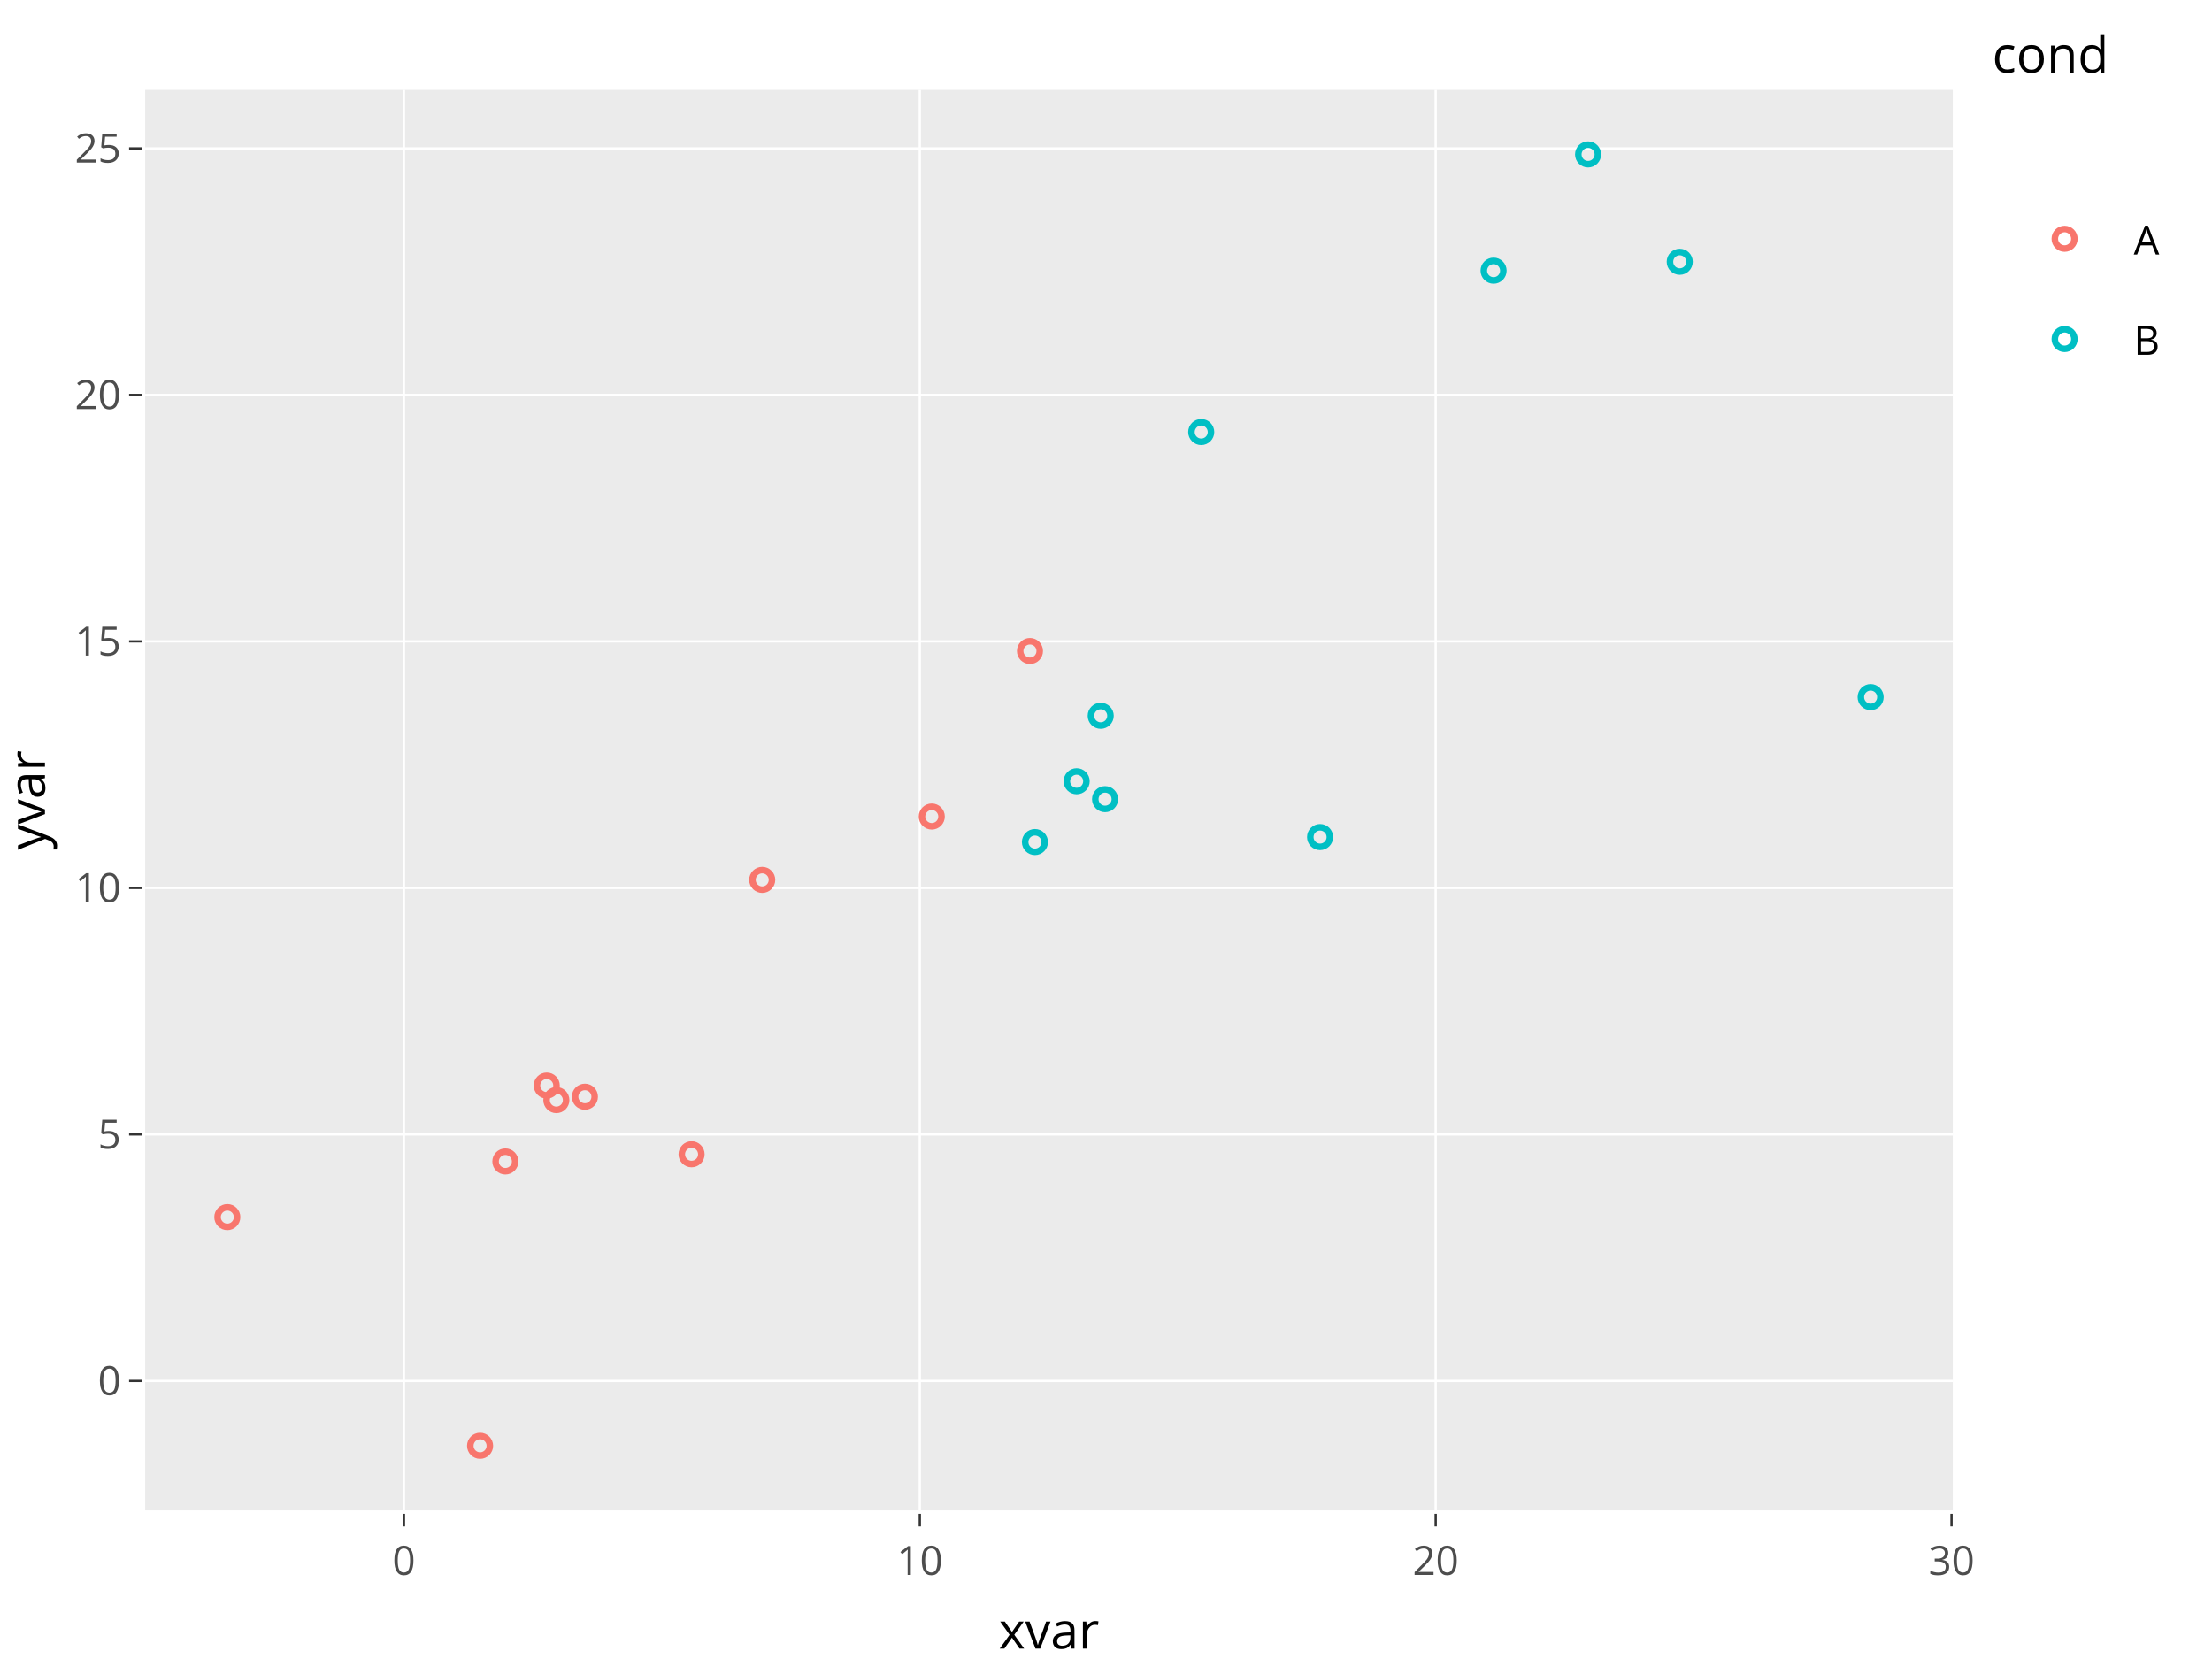
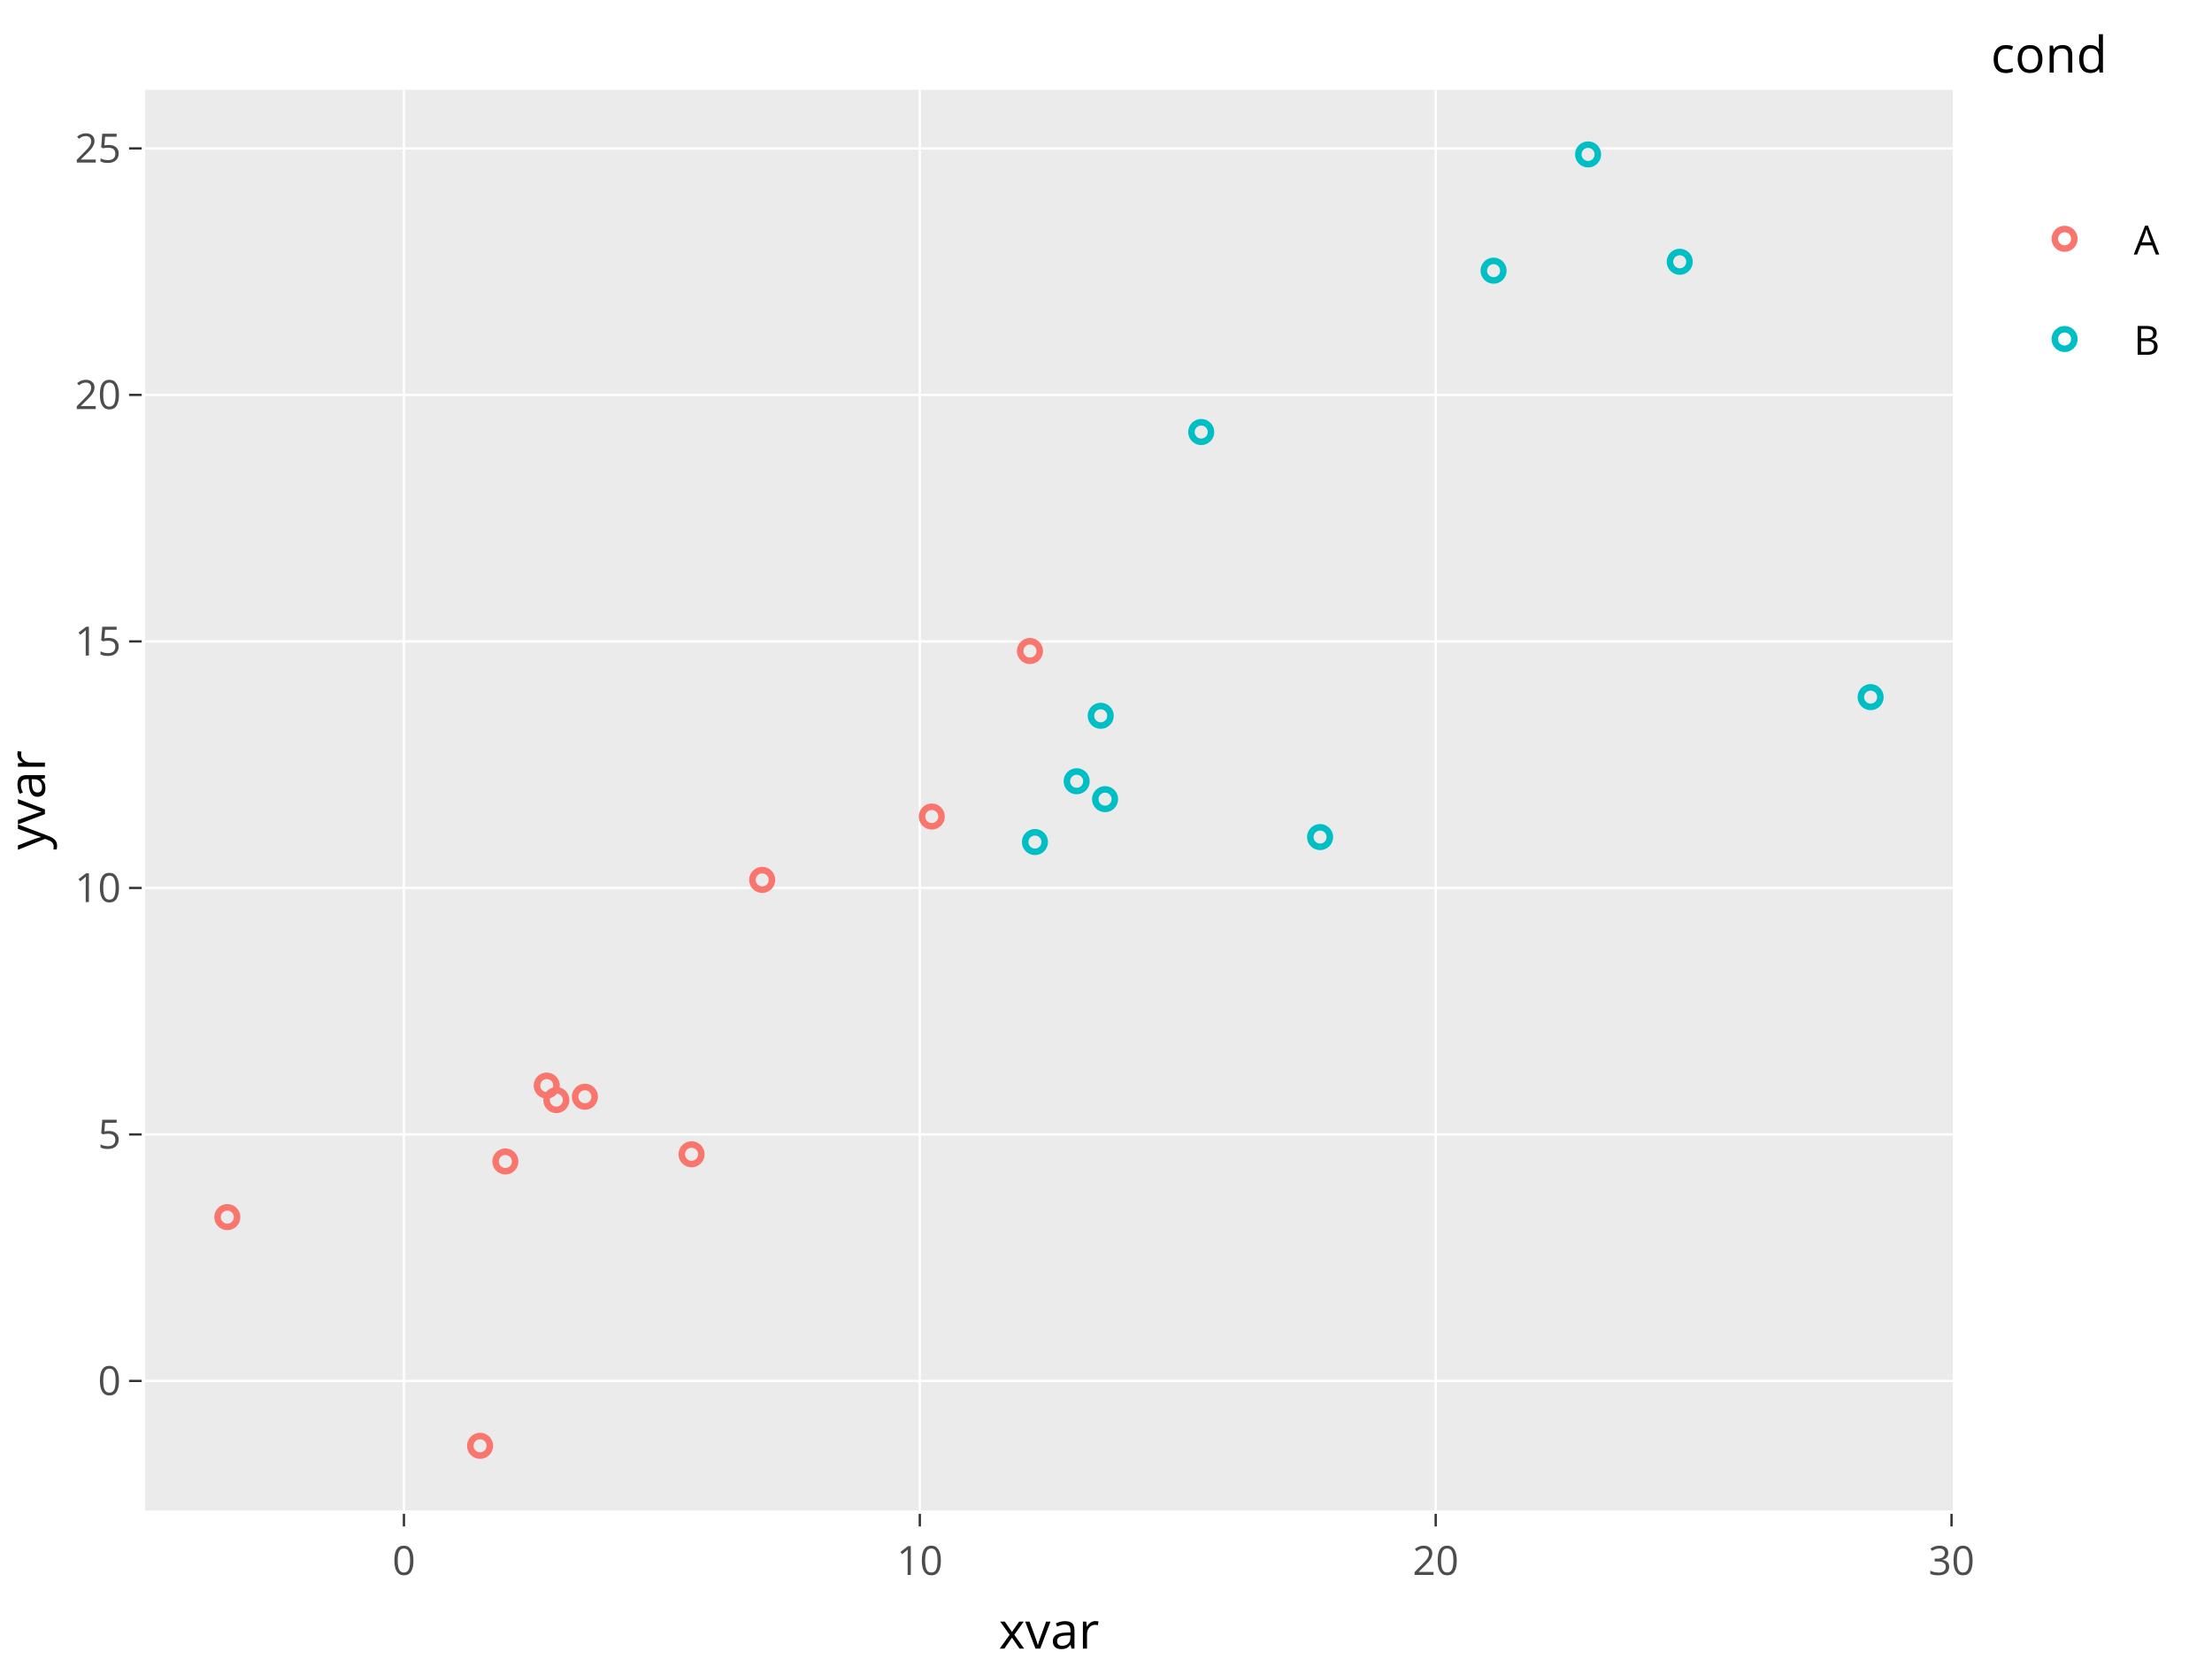
- <svg xmlns="http://www.w3.org/2000/svg" class="main-svg" width="640" height="480" viewBox="0 0 640 480">
+ <svg xmlns="http://www.w3.org/2000/svg" class="main-svg" width="640" height="480" style="" viewBox="0 0 640 480">
  <rect x="0" y="0" width="640" height="480" style="fill: rgb(255, 255, 255); fill-opacity: 1;" />
  <defs id="defs-">
    <g class="clips">
      <clipPath id="clipxyplot" class="plotclip">
        <rect width="523" height="411" />
      </clipPath>
      <clipPath class="axesclip" id="clipx">
        <rect x="42" y="0" width="523" height="480" />
      </clipPath>
      <clipPath class="axesclip" id="clipy">
        <rect x="0" y="26" width="640" height="411" />
      </clipPath>
      <clipPath class="axesclip" id="clipxy">
        <rect x="42" y="26" width="523" height="411" />
      </clipPath>
    </g>
    <g class="gradients" />
  </defs>
  <g class="bglayer">
    <rect class="bg" x="42" y="26" width="523" height="411" style="fill: rgb(235, 235, 235); fill-opacity: 1; stroke-width: 0;" />
  </g>
  <g class="layer-below">
    <g class="imagelayer" />
    <g class="shapelayer" />
  </g>
  <g class="cartesianlayer">
    <g class="subplot xy">
      <g class="layer-subplot">
        <g class="shapelayer" />
        <g class="imagelayer" />
      </g>
      <g class="gridlayer">
        <g class="x">
          <path class="xgrid crisp" transform="translate(116.87,0)" d="M0,26v411" style="stroke: rgb(255, 255, 255); stroke-opacity: 1; stroke-width: 0.664px;" />
          <path class="xgrid crisp" transform="translate(266.13,0)" d="M0,26v411" style="stroke: rgb(255, 255, 255); stroke-opacity: 1; stroke-width: 0.664px;" />
          <path class="xgrid crisp" transform="translate(415.39,0)" d="M0,26v411" style="stroke: rgb(255, 255, 255); stroke-opacity: 1; stroke-width: 0.664px;" />
        </g>
        <g class="y">
          <path class="ygrid crisp" transform="translate(0,399.55)" d="M42,0h523" style="stroke: rgb(255, 255, 255); stroke-opacity: 1; stroke-width: 0.664px;" />
          <path class="ygrid crisp" transform="translate(0,328.23)" d="M42,0h523" style="stroke: rgb(255, 255, 255); stroke-opacity: 1; stroke-width: 0.664px;" />
          <path class="ygrid crisp" transform="translate(0,256.91)" d="M42,0h523" style="stroke: rgb(255, 255, 255); stroke-opacity: 1; stroke-width: 0.664px;" />
          <path class="ygrid crisp" transform="translate(0,185.58)" d="M42,0h523" style="stroke: rgb(255, 255, 255); stroke-opacity: 1; stroke-width: 0.664px;" />
          <path class="ygrid crisp" transform="translate(0,114.26)" d="M42,0h523" style="stroke: rgb(255, 255, 255); stroke-opacity: 1; stroke-width: 0.664px;" />
          <path class="ygrid crisp" transform="translate(0,42.94)" d="M42,0h523" style="stroke: rgb(255, 255, 255); stroke-opacity: 1; stroke-width: 0.664px;" />
        </g>
      </g>
      <g class="zerolinelayer" />
      <path class="xlines-below" />
      <path class="ylines-below" />
      <g class="overlines-below" />
      <g class="xaxislayer-below" />
      <g class="yaxislayer-below" />
      <g class="overaxes-below" />
      <g class="plot" transform="translate(42, 26)" clip-path="url('#clipxyplot')">
        <g class="scatterlayer mlayer">
          <g class="trace scatter trace-vdiffr-plotly-1" style="stroke-miterlimit: 2; opacity: 1;">
            <g class="fills" />
            <g class="errorbars" />
            <g class="lines" />
            <g class="points">
              <path class="point" transform="translate(96.9,392.32)" d="M2.83,0A2.83,2.83 0 1,1 0,-2.83A2.83,2.83 0 0,1 2.83,0Z" style="opacity: 1; stroke: rgb(248, 118, 109); stroke-opacity: 1; stroke-width: 1.89px; fill: none;" />
              <path class="point" transform="translate(23.77,326.15)" d="M2.83,0A2.83,2.83 0 1,1 0,-2.83A2.83,2.83 0 0,1 2.83,0Z" style="opacity: 1; stroke: rgb(248, 118, 109); stroke-opacity: 1; stroke-width: 1.89px; fill: none;" />
              <path class="point" transform="translate(104.22,310.05)" d="M2.83,0A2.83,2.83 0 1,1 0,-2.83A2.83,2.83 0 0,1 2.83,0Z" style="opacity: 1; stroke: rgb(248, 118, 109); stroke-opacity: 1; stroke-width: 1.89px; fill: none;" />
              <path class="point" transform="translate(158.09,307.97)" d="M2.83,0A2.83,2.83 0 1,1 0,-2.83A2.83,2.83 0 0,1 2.83,0Z" style="opacity: 1; stroke: rgb(248, 118, 109); stroke-opacity: 1; stroke-width: 1.89px; fill: none;" />
              <path class="point" transform="translate(118.97,292.29)" d="M2.83,0A2.83,2.83 0 1,1 0,-2.83A2.83,2.83 0 0,1 2.83,0Z" style="opacity: 1; stroke: rgb(248, 118, 109); stroke-opacity: 1; stroke-width: 1.89px; fill: none;" />
              <path class="point" transform="translate(116.19,288.09)" d="M2.83,0A2.83,2.83 0 1,1 0,-2.83A2.83,2.83 0 0,1 2.83,0Z" style="opacity: 1; stroke: rgb(248, 118, 109); stroke-opacity: 1; stroke-width: 1.89px; fill: none;" />
              <path class="point" transform="translate(127.23,291.32)" d="M2.83,0A2.83,2.83 0 1,1 0,-2.83A2.83,2.83 0 0,1 2.83,0Z" style="opacity: 1; stroke: rgb(248, 118, 109); stroke-opacity: 1; stroke-width: 1.89px; fill: none;" />
              <path class="point" transform="translate(178.53,228.58)" d="M2.83,0A2.83,2.83 0 1,1 0,-2.83A2.83,2.83 0 0,1 2.83,0Z" style="opacity: 1; stroke: rgb(248, 118, 109); stroke-opacity: 1; stroke-width: 1.89px; fill: none;" />
              <path class="point" transform="translate(256,162.36)" d="M2.83,0A2.83,2.83 0 1,1 0,-2.83A2.83,2.83 0 0,1 2.83,0Z" style="opacity: 1; stroke: rgb(248, 118, 109); stroke-opacity: 1; stroke-width: 1.89px; fill: none;" />
              <path class="point" transform="translate(227.59,210.25)" d="M2.83,0A2.83,2.83 0 1,1 0,-2.83A2.83,2.83 0 0,1 2.83,0Z" style="opacity: 1; stroke: rgb(248, 118, 109); stroke-opacity: 1; stroke-width: 1.89px; fill: none;" />
            </g>
            <g class="text" />
          </g>
          <g class="trace scatter trace-vdiffr-plotly-2" style="stroke-miterlimit: 2; opacity: 1;">
            <g class="fills" />
            <g class="errorbars" />
            <g class="lines" />
            <g class="points">
              <path class="point" transform="translate(269.51,200.04)" d="M2.83,0A2.83,2.83 0 1,1 0,-2.83A2.83,2.83 0 0,1 2.83,0Z" style="opacity: 1; stroke: rgb(0, 191, 196); stroke-opacity: 1; stroke-width: 1.89px; fill: none;" />
              <path class="point" transform="translate(257.44,217.63)" d="M2.83,0A2.83,2.83 0 1,1 0,-2.83A2.83,2.83 0 0,1 2.83,0Z" style="opacity: 1; stroke: rgb(0, 191, 196); stroke-opacity: 1; stroke-width: 1.89px; fill: none;" />
              <path class="point" transform="translate(276.47,181.1)" d="M2.83,0A2.83,2.83 0 1,1 0,-2.83A2.83,2.83 0 0,1 2.83,0Z" style="opacity: 1; stroke: rgb(0, 191, 196); stroke-opacity: 1; stroke-width: 1.89px; fill: none;" />
              <path class="point" transform="translate(277.73,205.22)" d="M2.83,0A2.83,2.83 0 1,1 0,-2.83A2.83,2.83 0 0,1 2.83,0Z" style="opacity: 1; stroke: rgb(0, 191, 196); stroke-opacity: 1; stroke-width: 1.89px; fill: none;" />
              <path class="point" transform="translate(305.55,99)" d="M2.83,0A2.83,2.83 0 1,1 0,-2.83A2.83,2.83 0 0,1 2.83,0Z" style="opacity: 1; stroke: rgb(0, 191, 196); stroke-opacity: 1; stroke-width: 1.89px; fill: none;" />
              <path class="point" transform="translate(499.23,175.7)" d="M2.83,0A2.83,2.83 0 1,1 0,-2.83A2.83,2.83 0 0,1 2.83,0Z" style="opacity: 1; stroke: rgb(0, 191, 196); stroke-opacity: 1; stroke-width: 1.89px; fill: none;" />
              <path class="point" transform="translate(339.94,216.19)" d="M2.83,0A2.83,2.83 0 1,1 0,-2.83A2.83,2.83 0 0,1 2.83,0Z" style="opacity: 1; stroke: rgb(0, 191, 196); stroke-opacity: 1; stroke-width: 1.89px; fill: none;" />
              <path class="point" transform="translate(444,49.74)" d="M2.83,0A2.83,2.83 0 1,1 0,-2.83A2.83,2.83 0 0,1 2.83,0Z" style="opacity: 1; stroke: rgb(0, 191, 196); stroke-opacity: 1; stroke-width: 1.89px; fill: none;" />
              <path class="point" transform="translate(417.48,18.68)" d="M2.83,0A2.83,2.83 0 1,1 0,-2.83A2.83,2.83 0 0,1 2.83,0Z" style="opacity: 1; stroke: rgb(0, 191, 196); stroke-opacity: 1; stroke-width: 1.89px; fill: none;" />
              <path class="point" transform="translate(390.14,52.31)" d="M2.83,0A2.83,2.83 0 1,1 0,-2.83A2.83,2.83 0 0,1 2.83,0Z" style="opacity: 1; stroke: rgb(0, 191, 196); stroke-opacity: 1; stroke-width: 1.89px; fill: none;" />
            </g>
            <g class="text" />
          </g>
        </g>
      </g>
      <g class="overplot" />
      <path class="xlines-above crisp" d="" style="fill: none; stroke-width: 1px; stroke: rgb(0, 0, 0); stroke-opacity: 0;" />
      <path class="ylines-above crisp" d="" style="fill: none; stroke-width: 1px; stroke: rgb(0, 0, 0); stroke-opacity: 0;" />
      <g class="overlines-above" />
      <g class="xaxislayer-above">
        <path class="xtick ticks crisp" d="M0,438v3.653" transform="translate(116.87,0)" style="stroke: rgb(51, 51, 51); stroke-opacity: 1; stroke-width: 0.664px;" />
        <path class="xtick ticks crisp" d="M0,438v3.653" transform="translate(266.13,0)" style="stroke: rgb(51, 51, 51); stroke-opacity: 1; stroke-width: 0.664px;" />
        <path class="xtick ticks crisp" d="M0,438v3.653" transform="translate(415.39,0)" style="stroke: rgb(51, 51, 51); stroke-opacity: 1; stroke-width: 0.664px;" />
        <path class="xtick ticks crisp" d="M0,438v3.653" transform="translate(564.64,0)" style="stroke: rgb(51, 51, 51); stroke-opacity: 1; stroke-width: 0.664px;" />
        <g class="xtick">
          <text text-anchor="middle" x="0" y="455.68" transform="translate(116.87,0)" style="font-family: 'Open Sans', verdana, arial, sans-serif; font-size: 11.69px; fill: rgb(77, 77, 77); fill-opacity: 1; white-space: pre;">0</text>
        </g>
        <g class="xtick">
          <text text-anchor="middle" x="0" y="455.68" transform="translate(266.13,0)" style="font-family: 'Open Sans', verdana, arial, sans-serif; font-size: 11.69px; fill: rgb(77, 77, 77); fill-opacity: 1; white-space: pre;">10</text>
        </g>
        <g class="xtick">
          <text text-anchor="middle" x="0" y="455.68" transform="translate(415.39,0)" style="font-family: 'Open Sans', verdana, arial, sans-serif; font-size: 11.69px; fill: rgb(77, 77, 77); fill-opacity: 1; white-space: pre;">20</text>
        </g>
        <g class="xtick">
          <text text-anchor="middle" x="0" y="455.68" transform="translate(564.64,0)" style="font-family: 'Open Sans', verdana, arial, sans-serif; font-size: 11.69px; fill: rgb(77, 77, 77); fill-opacity: 1; white-space: pre;">30</text>
        </g>
      </g>
      <g class="yaxislayer-above">
        <path class="ytick ticks crisp" d="M41,0h-3.653" transform="translate(0,399.55)" style="stroke: rgb(51, 51, 51); stroke-opacity: 1; stroke-width: 0.664px;" />
        <path class="ytick ticks crisp" d="M41,0h-3.653" transform="translate(0,328.23)" style="stroke: rgb(51, 51, 51); stroke-opacity: 1; stroke-width: 0.664px;" />
        <path class="ytick ticks crisp" d="M41,0h-3.653" transform="translate(0,256.91)" style="stroke: rgb(51, 51, 51); stroke-opacity: 1; stroke-width: 0.664px;" />
        <path class="ytick ticks crisp" d="M41,0h-3.653" transform="translate(0,185.58)" style="stroke: rgb(51, 51, 51); stroke-opacity: 1; stroke-width: 0.664px;" />
        <path class="ytick ticks crisp" d="M41,0h-3.653" transform="translate(0,114.26)" style="stroke: rgb(51, 51, 51); stroke-opacity: 1; stroke-width: 0.664px;" />
        <path class="ytick ticks crisp" d="M41,0h-3.653" transform="translate(0,42.94)" style="stroke: rgb(51, 51, 51); stroke-opacity: 1; stroke-width: 0.664px;" />
        <g class="ytick">
          <text text-anchor="end" x="35.009" y="4.091" transform="translate(0,399.55)" style="font-family: 'Open Sans', verdana, arial, sans-serif; font-size: 11.69px; fill: rgb(77, 77, 77); fill-opacity: 1; white-space: pre;">0</text>
        </g>
        <g class="ytick">
          <text text-anchor="end" x="35.009" y="4.091" transform="translate(0,328.23)" style="font-family: 'Open Sans', verdana, arial, sans-serif; font-size: 11.69px; fill: rgb(77, 77, 77); fill-opacity: 1; white-space: pre;">5</text>
        </g>
        <g class="ytick">
          <text text-anchor="end" x="35.009" y="4.091" transform="translate(0,256.91)" style="font-family: 'Open Sans', verdana, arial, sans-serif; font-size: 11.69px; fill: rgb(77, 77, 77); fill-opacity: 1; white-space: pre;">10</text>
        </g>
        <g class="ytick">
          <text text-anchor="end" x="35.009" y="4.091" transform="translate(0,185.58)" style="font-family: 'Open Sans', verdana, arial, sans-serif; font-size: 11.69px; fill: rgb(77, 77, 77); fill-opacity: 1; white-space: pre;">15</text>
        </g>
        <g class="ytick">
          <text text-anchor="end" x="35.009" y="4.091" transform="translate(0,114.26)" style="font-family: 'Open Sans', verdana, arial, sans-serif; font-size: 11.69px; fill: rgb(77, 77, 77); fill-opacity: 1; white-space: pre;">20</text>
        </g>
        <g class="ytick">
          <text text-anchor="end" x="35.009" y="4.091" transform="translate(0,42.94)" style="font-family: 'Open Sans', verdana, arial, sans-serif; font-size: 11.69px; fill: rgb(77, 77, 77); fill-opacity: 1; white-space: pre;">25</text>
        </g>
      </g>
      <g class="overaxes-above" />
    </g>
  </g>
  <g class="polarlayer" />
  <g class="ternarylayer" />
  <g class="geolayer" />
  <g class="funnelarealayer" />
  <g class="pielayer" />
  <g class="treemaplayer" />
  <g class="sunburstlayer" />
  <g class="glimages" />
  <defs id="topdefs-">
    <g class="clips" />
    <clipPath id="legend">
      <rect width="53.22" height="58.22" x="1.89" y="1.89" />
    </clipPath>
  </defs>
  <g class="layer-above">
    <g class="imagelayer" />
    <g class="shapelayer">
      <path data-index="0" fill-rule="evenodd" d="M42,437H565V26H42Z" style="opacity: 1; stroke: rgb(0, 0, 0); stroke-opacity: 0; fill: rgb(0, 0, 0); fill-opacity: 0; stroke-width: 0px;" />
    </g>
  </g>
  <g class="infolayer">
    <g class="legend" pointer-events="all" transform="translate(575.46, 52.69882)">
      <rect class="bg" shape-rendering="crispEdges" width="55.11" height="60.11" x="0.945" y="0.945" style="stroke: rgb(0, 0, 0); stroke-opacity: 0; fill: rgb(255, 255, 255); fill-opacity: 1; stroke-width: 1.89px;" />
      <g class="scrollbox" transform="translate(0, 0)" clip-path="url('#legend')">
        <g class="groups" transform="translate(0, 0)">
          <g class="traces" transform="translate(1.889764, 16.38976)" style="opacity: 1;">
-             <text class="legendtext user-select-none" text-anchor="start" x="40" y="4.559" style="font-family: 'Open Sans', verdana, arial, sans-serif; font-size: 11.69px; fill: rgb(0, 0, 0); fill-opacity: 1; white-space: pre;">A</text>
+             <text class="legendtext" text-anchor="start" x="40" y="4.559" style="font-family: 'Open Sans', verdana, arial, sans-serif; font-size: 11.69px; fill: rgb(0, 0, 0); fill-opacity: 1; white-space: pre;">A</text>
            <g class="layers" style="opacity: 1;">
              <g class="legendfill" />
              <g class="legendlines" />
              <g class="legendsymbols">
                <g class="legendpoints">
                  <path class="scatterpts" transform="translate(20,0)" d="M2.83,0A2.83,2.83 0 1,1 0,-2.83A2.83,2.83 0 0,1 2.83,0Z" style="opacity: 1; stroke: rgb(248, 118, 109); stroke-opacity: 1; stroke-width: 1.89px; fill: none;" />
                </g>
              </g>
            </g>
-             <rect class="legendtoggle" pointer-events="all" x="0" y="-9.5" width="48" height="19" style="cursor: pointer; fill: rgb(0, 0, 0); fill-opacity: 0;" />
+             <rect class="legendtoggle" x="0" y="-9.5" width="48" height="19" style="fill: rgb(0, 0, 0); fill-opacity: 0;" />
          </g>
        </g>
        <g class="groups" transform="translate(0, 10)">
          <g class="traces" transform="translate(1.889764, 35.38976)" style="opacity: 1;">
-             <text class="legendtext user-select-none" text-anchor="start" x="40" y="4.559" style="font-family: 'Open Sans', verdana, arial, sans-serif; font-size: 11.69px; fill: rgb(0, 0, 0); fill-opacity: 1; white-space: pre;">B</text>
+             <text class="legendtext" text-anchor="start" x="40" y="4.559" style="font-family: 'Open Sans', verdana, arial, sans-serif; font-size: 11.69px; fill: rgb(0, 0, 0); fill-opacity: 1; white-space: pre;">B</text>
            <g class="layers" style="opacity: 1;">
              <g class="legendfill" />
              <g class="legendlines" />
              <g class="legendsymbols">
                <g class="legendpoints">
                  <path class="scatterpts" transform="translate(20,0)" d="M2.83,0A2.83,2.83 0 1,1 0,-2.83A2.83,2.83 0 0,1 2.83,0Z" style="opacity: 1; stroke: rgb(0, 191, 196); stroke-opacity: 1; stroke-width: 1.89px; fill: none;" />
                </g>
              </g>
            </g>
-             <rect class="legendtoggle" pointer-events="all" x="0" y="-9.5" width="48" height="19" style="cursor: pointer; fill: rgb(0, 0, 0); fill-opacity: 0;" />
+             <rect class="legendtoggle" x="0" y="-9.5" width="48" height="19" style="fill: rgb(0, 0, 0); fill-opacity: 0;" />
          </g>
        </g>
      </g>
      <rect class="scrollbar" rx="20" ry="3" width="0" height="0" x="0" y="0" style="fill: rgb(128, 139, 164); fill-opacity: 1;" />
    </g>
    <g class="g-gtitle" />
    <g class="g-xtitle" transform="translate(0,-13.83562)">
      <text class="xtitle" x="303.5" y="490.836" text-anchor="middle" style="font-family: 'Open Sans', verdana, arial, sans-serif; font-size: 14.61px; fill: rgb(0, 0, 0); opacity: 1; font-weight: normal; white-space: pre;">xvar</text>
    </g>
    <g class="g-ytitle" transform="translate(10.22363,0)">
      <text class="ytitle" transform="rotate(-90,2.776256,231.5)" x="2.776" y="231.5" text-anchor="middle" style="font-family: 'Open Sans', verdana, arial, sans-serif; font-size: 14.61px; fill: rgb(0, 0, 0); opacity: 1; font-weight: normal; white-space: pre;">yvar</text>
    </g>
    <g class="annotation" data-index="0" style="opacity: 1;">
-       <g class="annotation-text-g" transform="rotate(0,593.96,16)">
+       <g class="annotation-text-g" transform="rotate(0,593.46,16)">
        <g class="cursor-pointer" transform="translate(575, 6)">
-           <rect class="bg" x="0.5" y="0.5" width="36" height="19" style="stroke-width: 1px; stroke: rgb(0, 0, 0); stroke-opacity: 0; fill: rgb(0, 0, 0); fill-opacity: 0;" />
-           <text class="annotation-text" text-anchor="middle" x="18.25" y="15" style="font-family: 'Open Sans', verdana, arial, sans-serif; font-size: 14.612px; fill: rgb(0, 0, 0); fill-opacity: 1; white-space: pre;">cond</text>
+           <rect class="bg" x="0.5" y="0.5" width="35" height="19" style="stroke-width: 1px; stroke: rgb(0, 0, 0); stroke-opacity: 0; fill: rgb(0, 0, 0); fill-opacity: 0;" />
+           <text class="annotation-text" text-anchor="middle" x="17.844" y="15" style="font-family: 'Open Sans', verdana, arial, sans-serif; font-size: 14.612px; fill: rgb(0, 0, 0); fill-opacity: 1; white-space: pre;">cond</text>
        </g>
      </g>
    </g>
  </g>
</svg>
